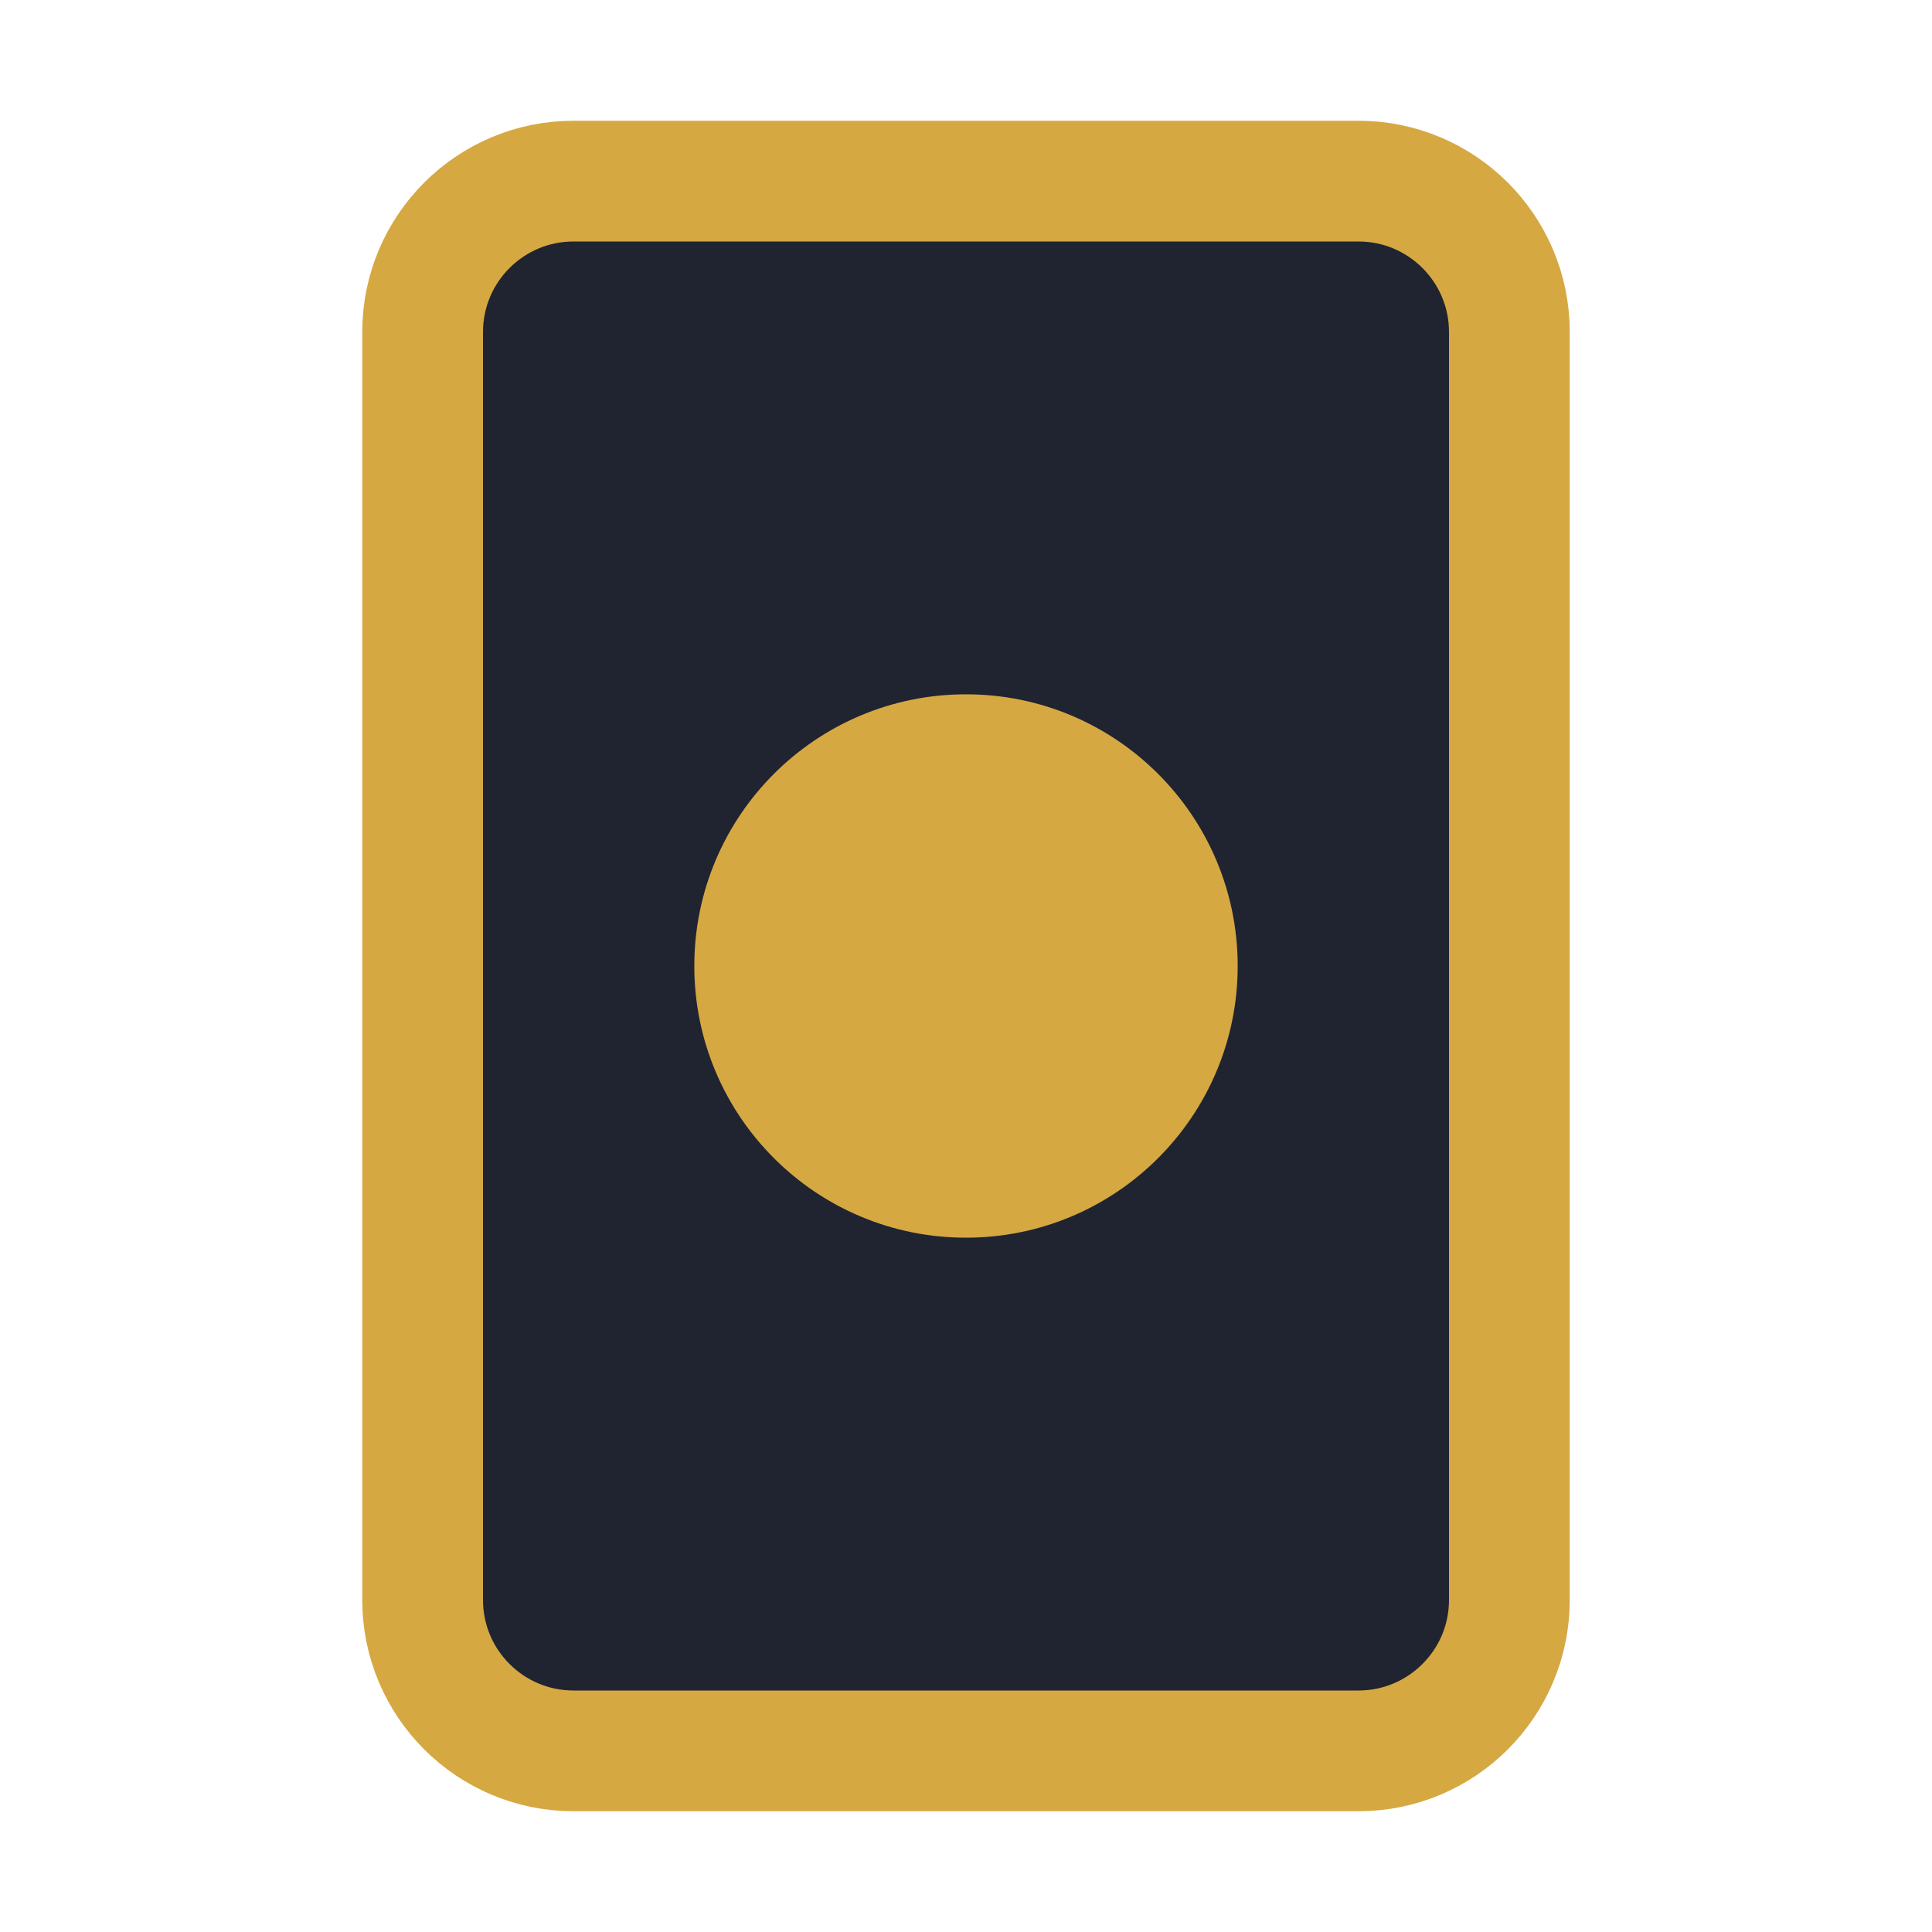
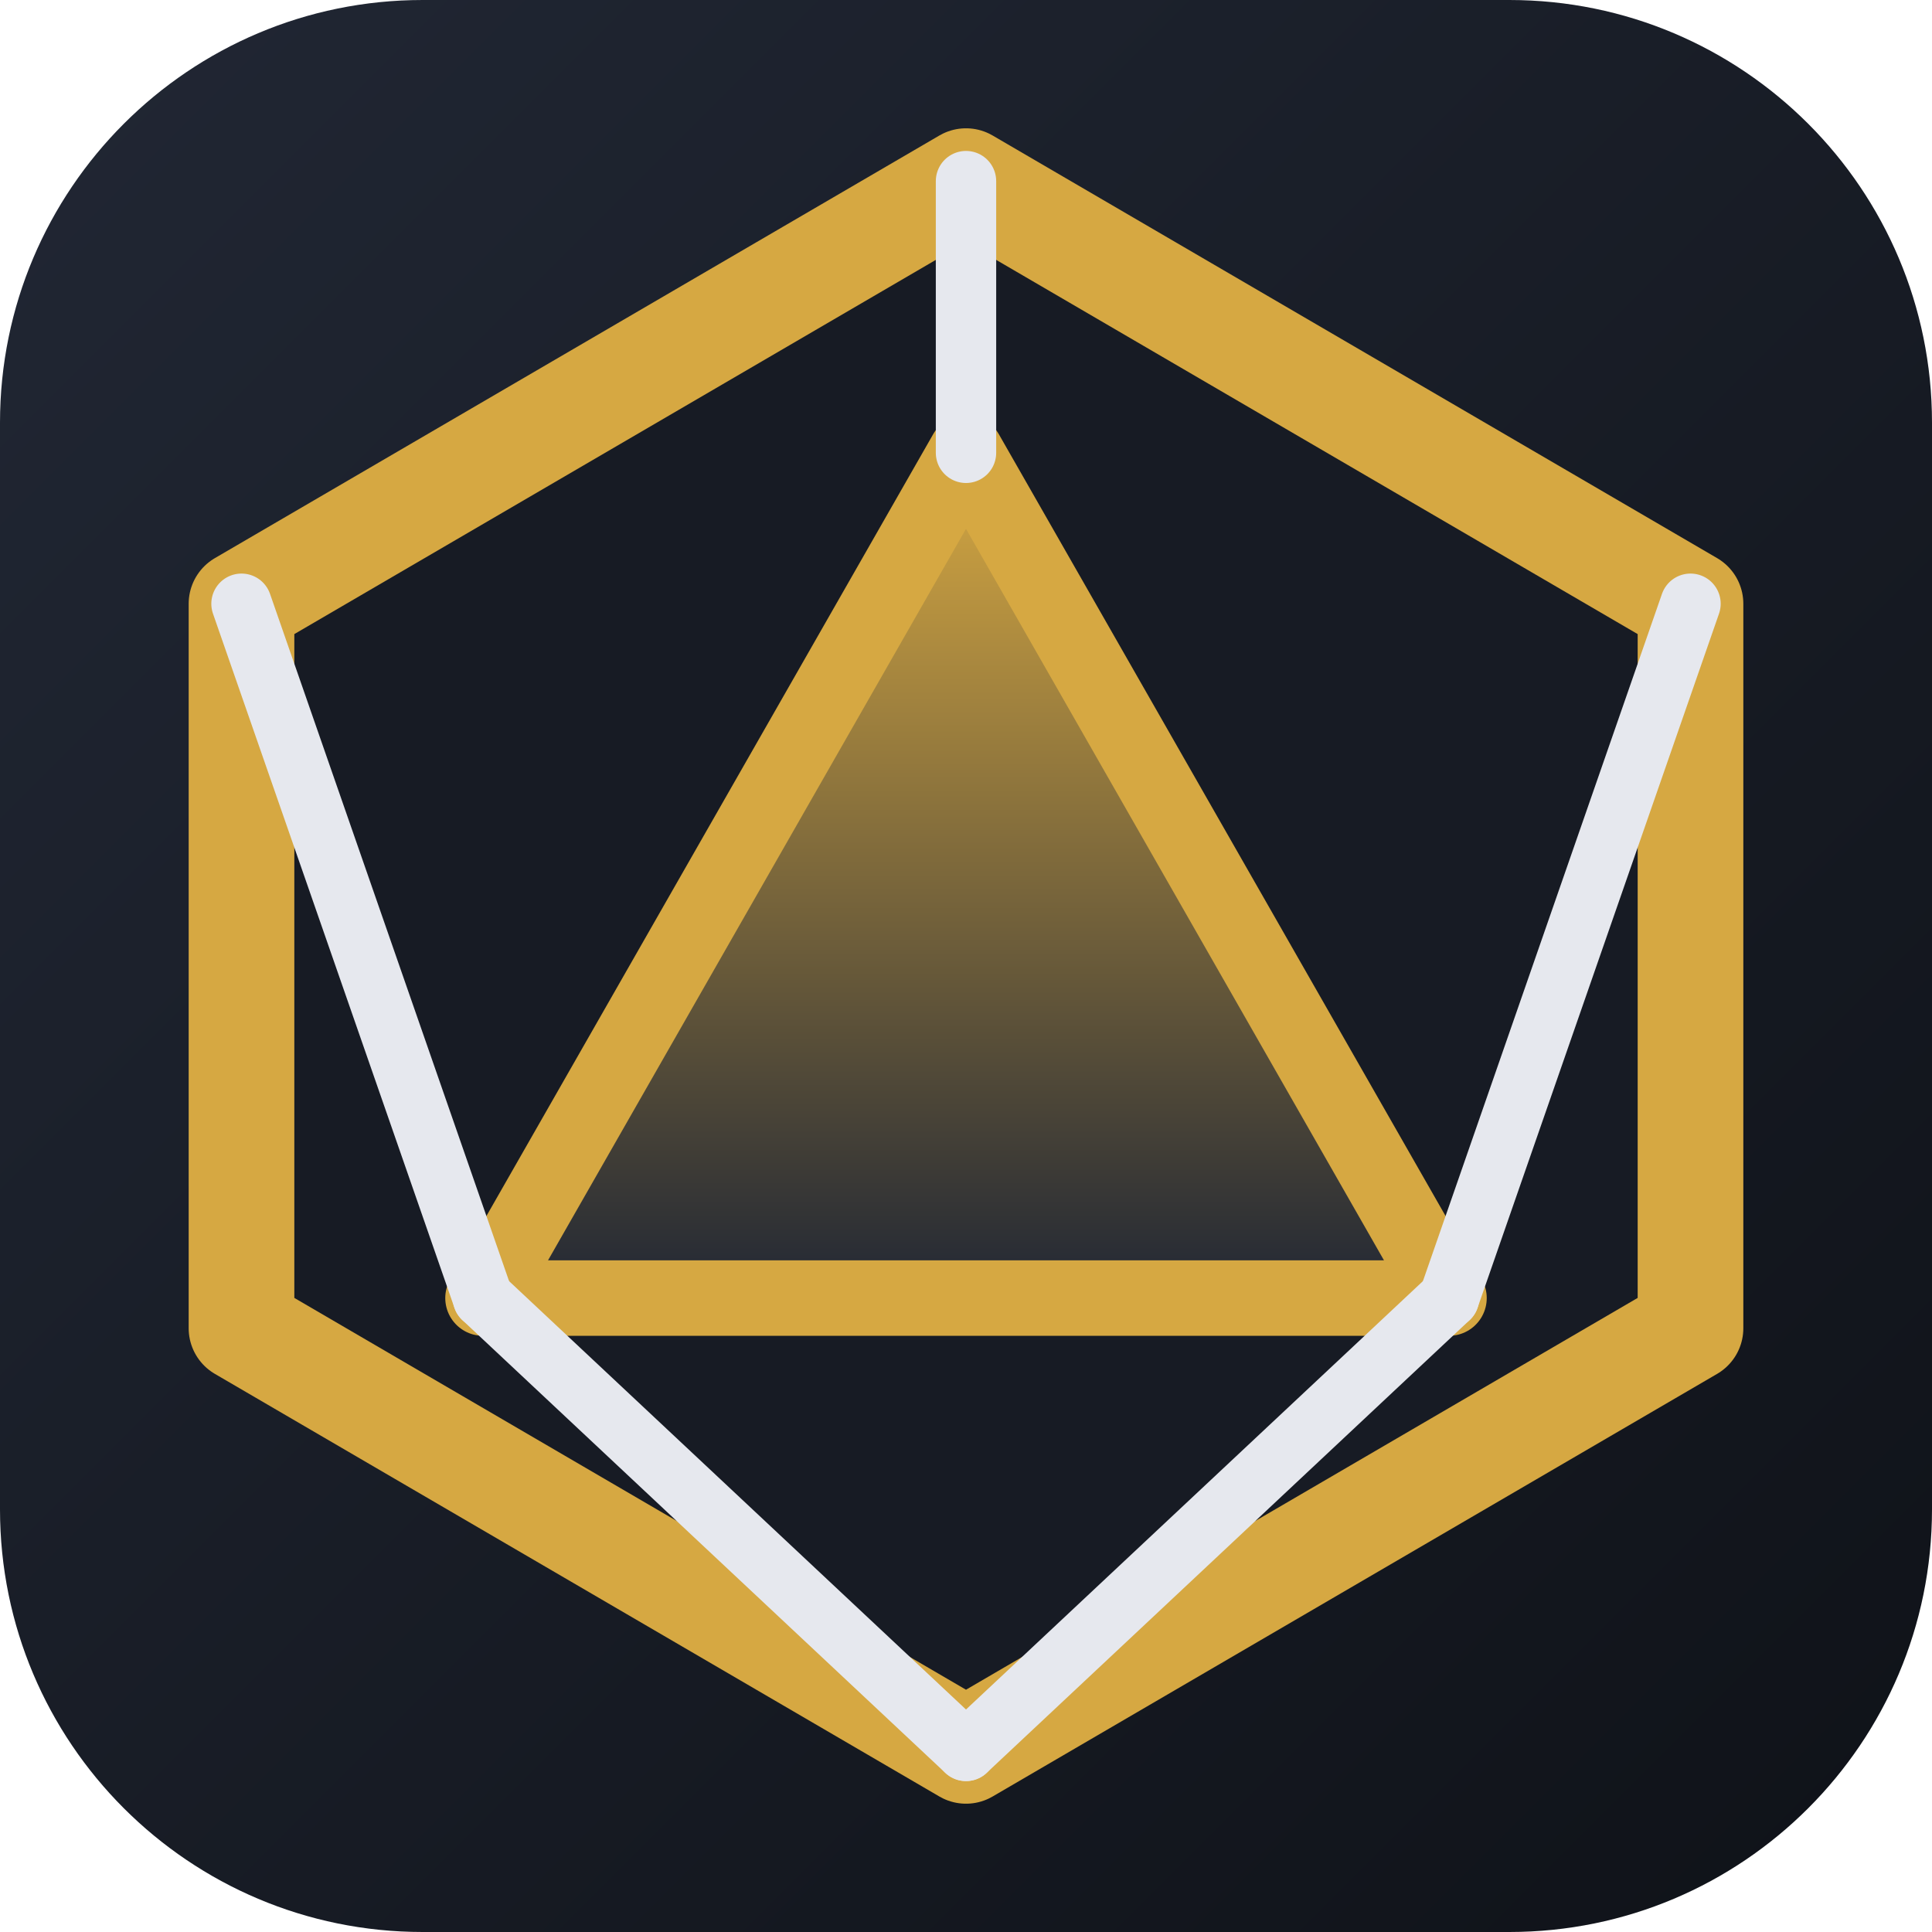
- <svg xmlns="http://www.w3.org/2000/svg" viewBox="0 0 32 32">
-   <rect x="7" y="3" width="18" height="26" rx="2.5" fill="#1f2430" stroke="#d6a842" stroke-width="2" />
-   <circle cx="16" cy="16" r="4.5" fill="#d6a842" />
+ <svg xmlns="http://www.w3.org/2000/svg" viewBox="0 0 64 64" width="64" height="64">
+   <defs>
+     <linearGradient id="fav_bg_classic" x1="0%" y1="0%" x2="100%" y2="100%">
+       <stop offset="0%" stop-color="#212734" />
+       <stop offset="100%" stop-color="#0f1218" />
+     </linearGradient>
+     <linearGradient id="fav_core_classic" x1="0%" y1="0%" x2="0%" y2="100%">
+       <stop offset="0%" stop-color="#d6a842" />
+       <stop offset="100%" stop-color="#212734" />
+     </linearGradient>
+   </defs>
+   <rect width="64" height="64" rx="14" fill="url(#fav_bg_classic)" />
+   <polygon points="32,6 56,20 56,44 32,58 8,44 8,20" fill="#171b24" stroke="#d6a842" stroke-width="3.5" stroke-linejoin="round" />
+   <polygon points="32,15 48,43 16,43" fill="url(#fav_core_classic)" stroke="#d6a842" stroke-width="2.5" stroke-linejoin="round" />
+   <g stroke="#e6e8ee" stroke-width="2" stroke-linecap="round">
+     <line x1="32" y1="6" x2="32" y2="15" />
+     <line x1="8" y1="20" x2="16" y2="43" />
+     <line x1="56" y1="20" x2="48" y2="43" />
+     <line x1="32" y1="58" x2="16" y2="43" />
+     <line x1="32" y1="58" x2="48" y2="43" />
+   </g>
</svg>
